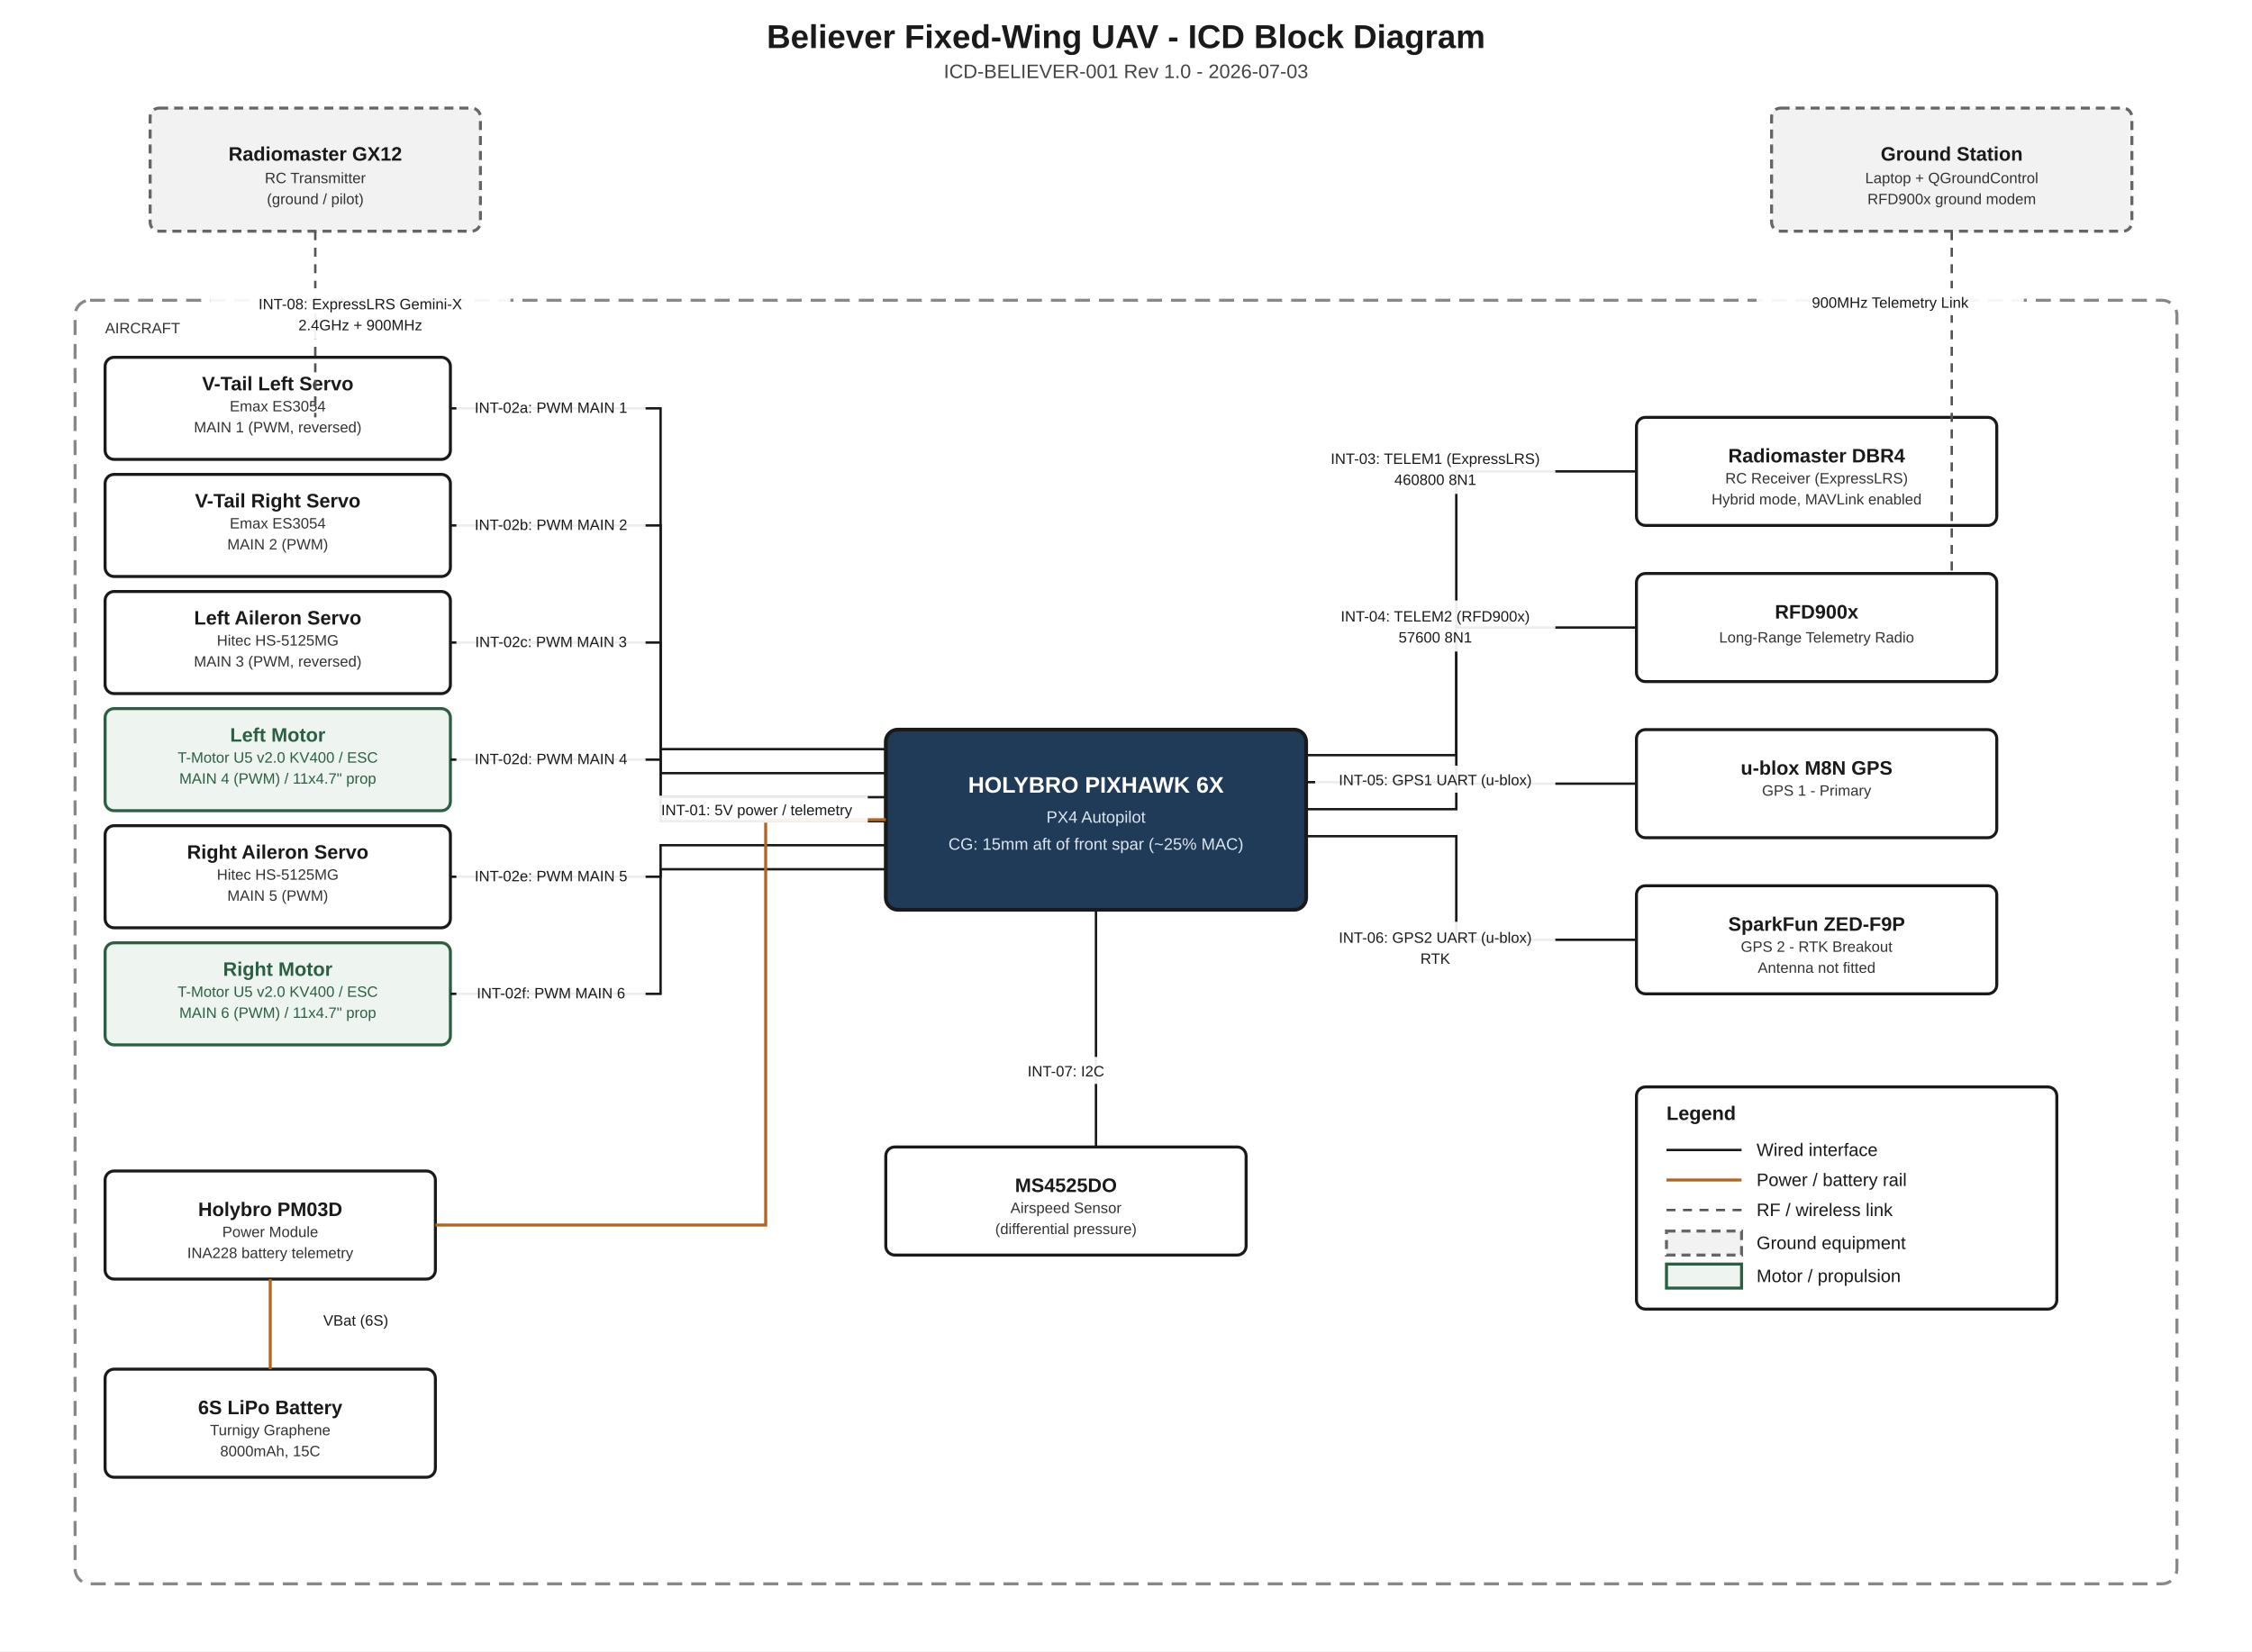
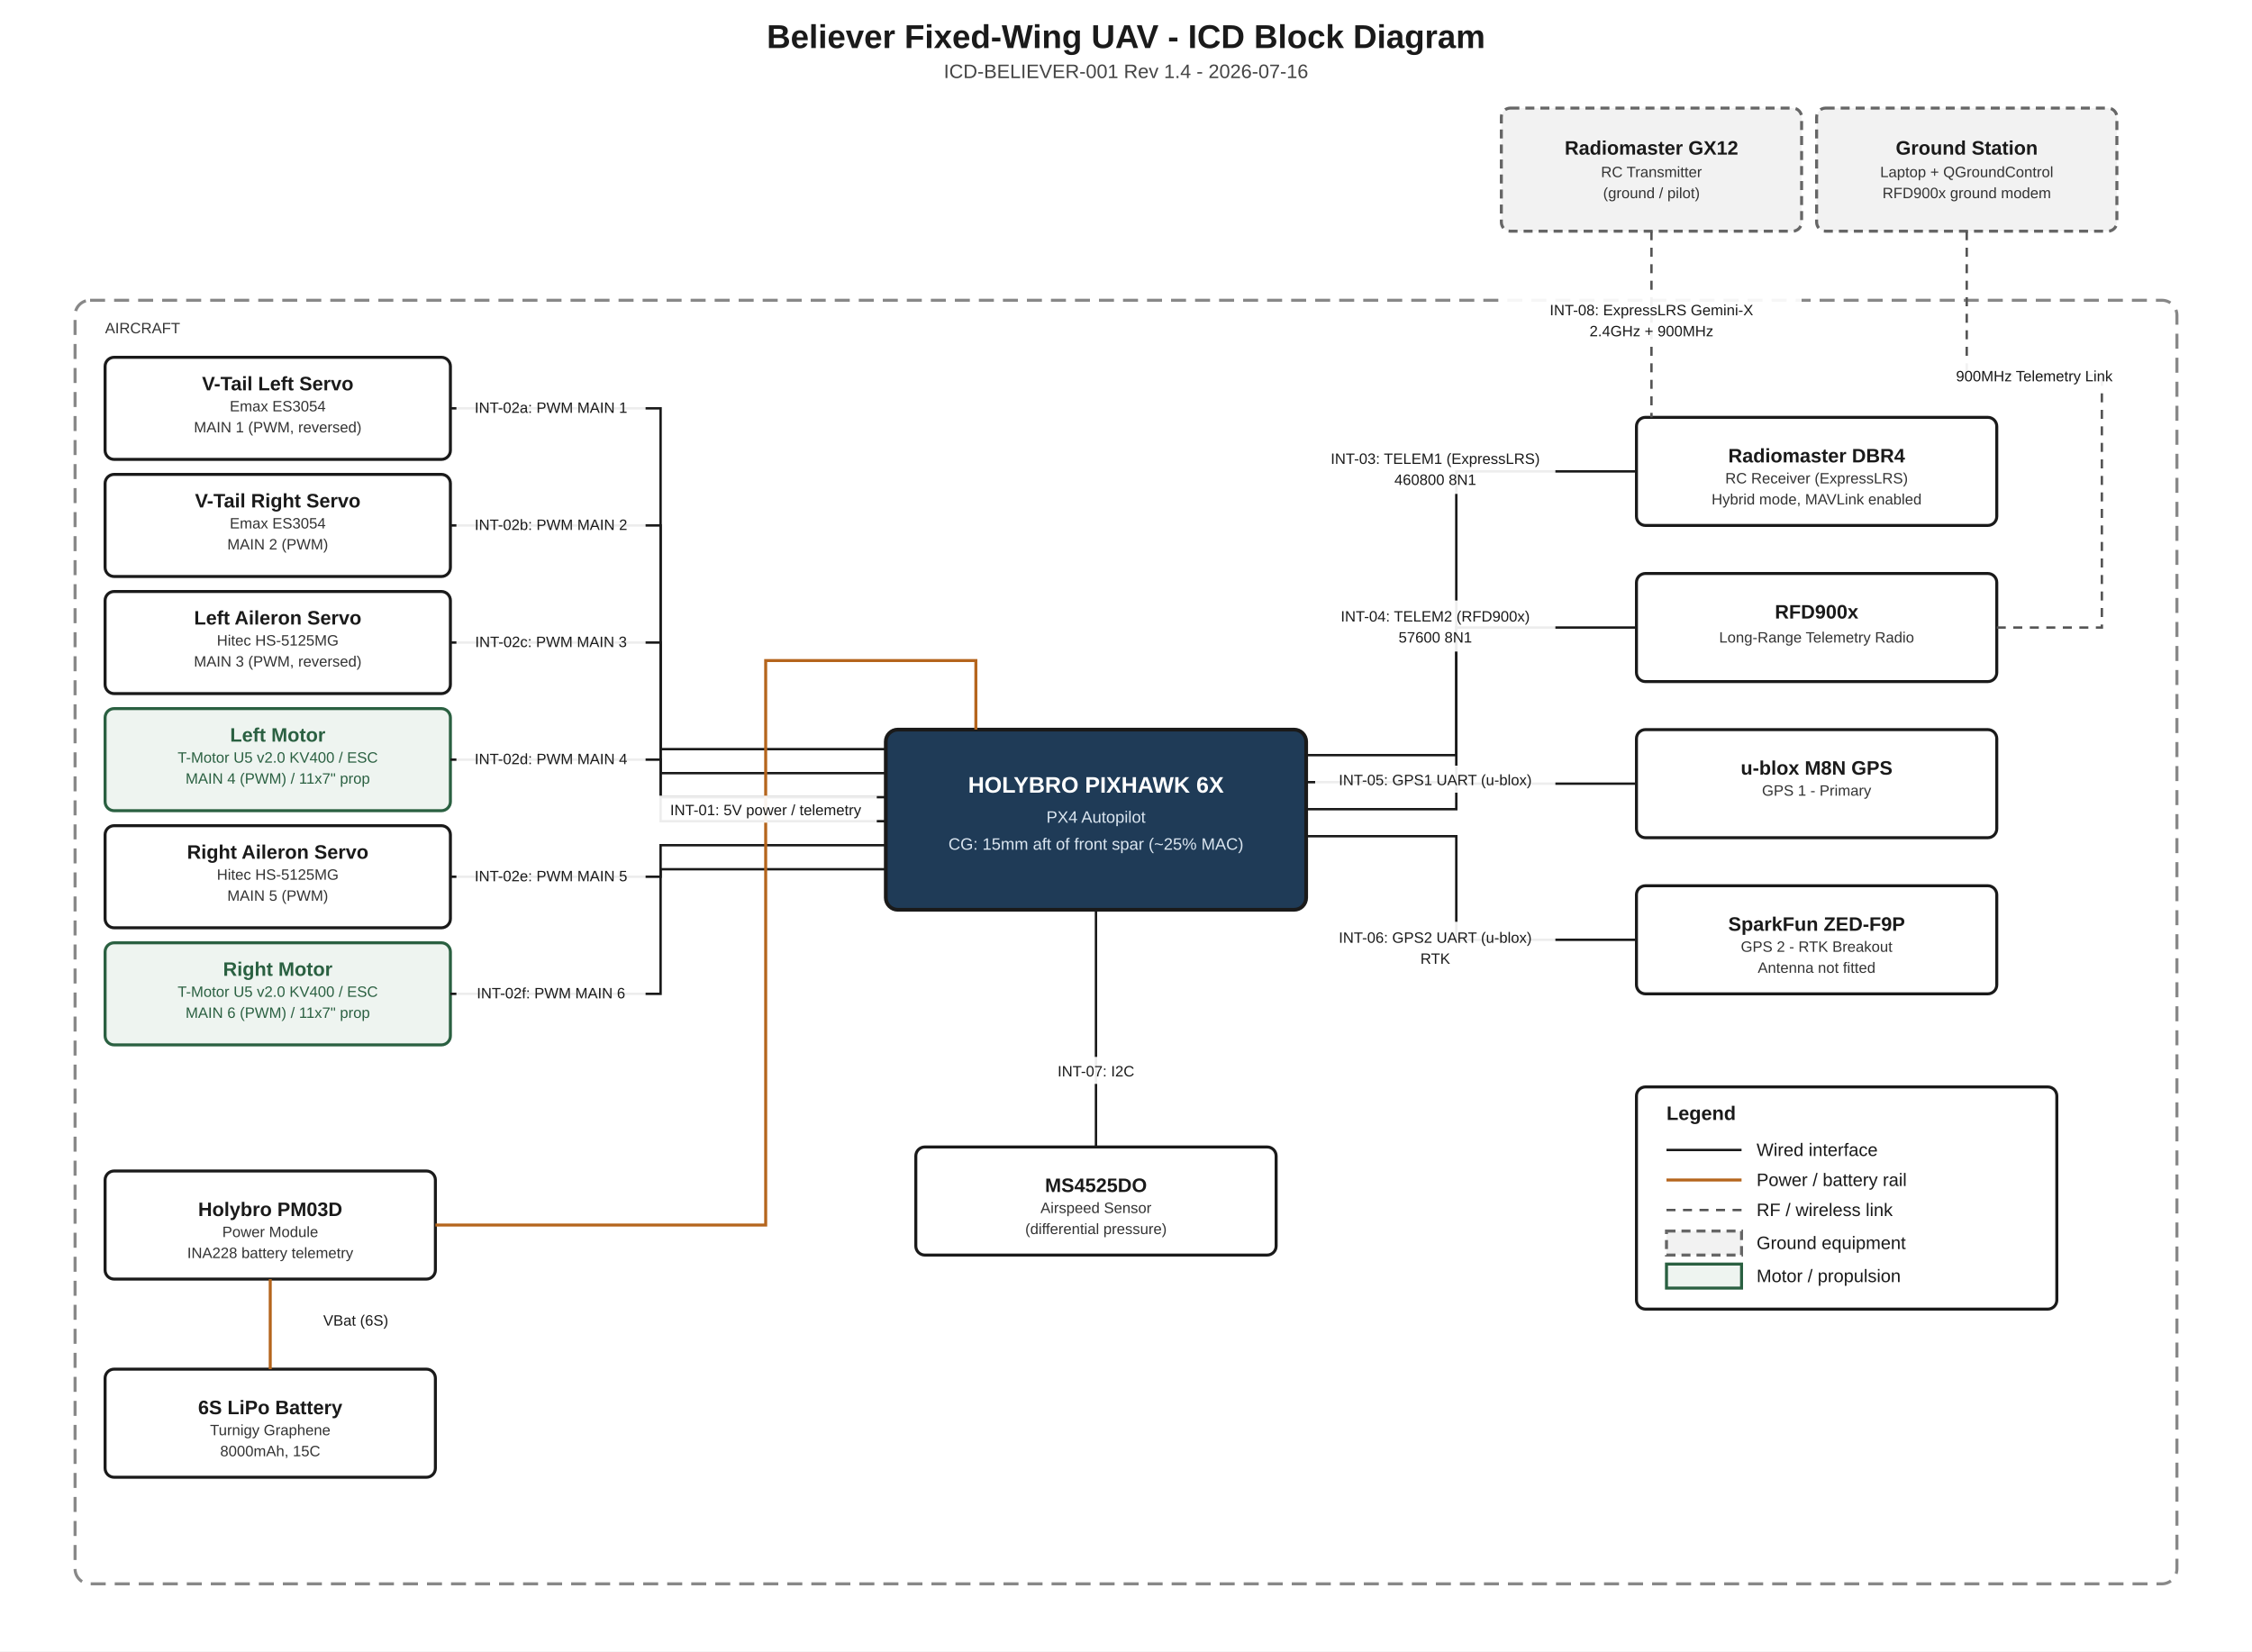
<svg xmlns="http://www.w3.org/2000/svg" viewBox="0 0 1500 1100" font-family="Arial, Helvetica, sans-serif">
  <style>
    .box       { fill:#ffffff; stroke:#1a1a1a; stroke-width:2; }
    .fcbox     { fill:#1f3b57; stroke:#1a1a1a; stroke-width:2.5; }
    .motorbox  { fill:#eef4f0; stroke:#2a6041; stroke-width:2; }
    .groundbox { fill:#f2f2f2; stroke:#666666; stroke-width:2; stroke-dasharray:6,4; }
    .title     { font-size:22px; font-weight:bold; fill:#1a1a1a; }
    .subtitle  { font-size:13px; fill:#444444; }
    .label     { font-size:13px; font-weight:bold; fill:#1a1a1a; }
    .mlabel    { font-size:13px; font-weight:bold; fill:#2a6041; }
    .sublabel  { font-size:10px; fill:#333333; }
    .msublabel { font-size:10px; fill:#2a6041; }
    .fclabel   { font-size:15px; font-weight:bold; fill:#ffffff; }
    .fcsub     { font-size:11px; fill:#dbe6f0; }
    .linklabel { font-size:10px; fill:#1a1a1a; }
    .lbg       { fill:#ffffff; opacity:0.92; }
    .wire      { stroke:#1a1a1a; stroke-width:1.6; fill:none; }
    .power     { stroke:#b5651d; stroke-width:2; fill:none; }
    .rf        { stroke:#555555; stroke-width:1.6; fill:none; stroke-dasharray:6,5; }
    .boundary  { fill:none; stroke:#888888; stroke-width:2; stroke-dasharray:10,6; }
    .legend    { font-size:12px; fill:#1a1a1a; }
  </style>
  <rect x="0" y="0" width="1500" height="1100" fill="#ffffff" />
  <text x="750" y="32" text-anchor="middle" class="title">Believer Fixed-Wing UAV - ICD Block Diagram</text>
-   <text x="750" y="52" text-anchor="middle" class="subtitle">ICD-BELIEVER-001 Rev 1.0 - 2026-07-03</text>
-   <rect x="100" y="72" width="220" height="82" rx="6" class="groundbox" />
-   <text x="210" y="107" text-anchor="middle" class="label">Radiomaster GX12</text>
-   <text x="210" y="122" text-anchor="middle" class="sublabel">RC Transmitter</text>
-   <text x="210" y="136" text-anchor="middle" class="sublabel">(ground / pilot)</text>
-   <rect x="1180" y="72" width="240" height="82" rx="6" class="groundbox" />
-   <text x="1300" y="107" text-anchor="middle" class="label">Ground Station</text>
-   <text x="1300" y="122" text-anchor="middle" class="sublabel">Laptop + QGroundControl</text>
-   <text x="1300" y="136" text-anchor="middle" class="sublabel">RFD900x ground modem</text>
+   <text x="750" y="52" text-anchor="middle" class="subtitle">ICD-BELIEVER-001 Rev 1.4 - 2026-07-16</text>
+   <rect x="1000" y="72" width="200" height="82" rx="6" class="groundbox" />
+   <text x="1100" y="103" text-anchor="middle" class="label">Radiomaster GX12</text>
+   <text x="1100" y="118" text-anchor="middle" class="sublabel">RC Transmitter</text>
+   <text x="1100" y="132" text-anchor="middle" class="sublabel">(ground / pilot)</text>
+   <rect x="1210" y="72" width="200" height="82" rx="6" class="groundbox" />
+   <text x="1310" y="103" text-anchor="middle" class="label">Ground Station</text>
+   <text x="1310" y="118" text-anchor="middle" class="sublabel">Laptop + QGroundControl</text>
+   <text x="1310" y="132" text-anchor="middle" class="sublabel">RFD900x ground modem</text>
  <rect x="50" y="200" width="1400" height="855" rx="10" class="boundary" />
  <text x="70" y="222" class="sublabel" fill="#666666">AIRCRAFT</text>
  <rect x="70" y="238" width="230" height="68" rx="6" class="box" />
  <text x="185" y="260" text-anchor="middle" class="label">V-Tail Left Servo</text>
  <text x="185" y="274" text-anchor="middle" class="sublabel">Emax ES3054</text>
  <text x="185" y="288" text-anchor="middle" class="sublabel">MAIN 1 (PWM, reversed)</text>
  <rect x="70" y="316" width="230" height="68" rx="6" class="box" />
  <text x="185" y="338" text-anchor="middle" class="label">V-Tail Right Servo</text>
  <text x="185" y="352" text-anchor="middle" class="sublabel">Emax ES3054</text>
  <text x="185" y="366" text-anchor="middle" class="sublabel">MAIN 2 (PWM)</text>
  <rect x="70" y="394" width="230" height="68" rx="6" class="box" />
  <text x="185" y="416" text-anchor="middle" class="label">Left Aileron Servo</text>
  <text x="185" y="430" text-anchor="middle" class="sublabel">Hitec HS-5125MG</text>
  <text x="185" y="444" text-anchor="middle" class="sublabel">MAIN 3 (PWM, reversed)</text>
  <rect x="70" y="472" width="230" height="68" rx="6" class="motorbox" />
  <text x="185" y="494" text-anchor="middle" class="mlabel">Left Motor</text>
  <text x="185" y="508" text-anchor="middle" class="msublabel">T-Motor U5 v2.0 KV400 / ESC</text>
-   <text x="185" y="522" text-anchor="middle" class="msublabel">MAIN 4 (PWM) / 11x4.7" prop</text>
+   <text x="185" y="522" text-anchor="middle" class="msublabel">MAIN 4 (PWM) / 11x7" prop</text>
  <rect x="70" y="550" width="230" height="68" rx="6" class="box" />
  <text x="185" y="572" text-anchor="middle" class="label">Right Aileron Servo</text>
  <text x="185" y="586" text-anchor="middle" class="sublabel">Hitec HS-5125MG</text>
  <text x="185" y="600" text-anchor="middle" class="sublabel">MAIN 5 (PWM)</text>
  <rect x="70" y="628" width="230" height="68" rx="6" class="motorbox" />
  <text x="185" y="650" text-anchor="middle" class="mlabel">Right Motor</text>
  <text x="185" y="664" text-anchor="middle" class="msublabel">T-Motor U5 v2.0 KV400 / ESC</text>
-   <text x="185" y="678" text-anchor="middle" class="msublabel">MAIN 6 (PWM) / 11x4.7" prop</text>
+   <text x="185" y="678" text-anchor="middle" class="msublabel">MAIN 6 (PWM) / 11x7" prop</text>
  <rect x="590" y="486" width="280" height="120" rx="8" class="fcbox" />
  <text x="730" y="528" text-anchor="middle" class="fclabel">HOLYBRO PIXHAWK 6X</text>
  <text x="730" y="548" text-anchor="middle" class="fcsub">PX4 Autopilot</text>
  <text x="730" y="566" text-anchor="middle" class="fcsub">CG: 15mm aft of front spar (~25% MAC)</text>
  <rect x="1090" y="278" width="240" height="72" rx="6" class="box" />
  <text x="1210" y="308" text-anchor="middle" class="label">Radiomaster DBR4</text>
  <text x="1210" y="322" text-anchor="middle" class="sublabel">RC Receiver (ExpressLRS)</text>
  <text x="1210" y="336" text-anchor="middle" class="sublabel">Hybrid mode, MAVLink enabled</text>
  <rect x="1090" y="382" width="240" height="72" rx="6" class="box" />
  <text x="1210" y="412" text-anchor="middle" class="label">RFD900x</text>
  <text x="1210" y="428" text-anchor="middle" class="sublabel">Long-Range Telemetry Radio</text>
  <rect x="1090" y="486" width="240" height="72" rx="6" class="box" />
  <text x="1210" y="516" text-anchor="middle" class="label">u-blox M8N GPS</text>
  <text x="1210" y="530" text-anchor="middle" class="sublabel">GPS 1 - Primary</text>
  <rect x="1090" y="590" width="240" height="72" rx="6" class="box" />
  <text x="1210" y="620" text-anchor="middle" class="label">SparkFun ZED-F9P</text>
  <text x="1210" y="634" text-anchor="middle" class="sublabel">GPS 2 - RTK Breakout</text>
  <text x="1210" y="648" text-anchor="middle" class="sublabel" fill="#a33">Antenna not fitted</text>
-   <rect x="590" y="764" width="240" height="72" rx="6" class="box" />
-   <text x="710" y="794" text-anchor="middle" class="label">MS4525DO</text>
-   <text x="710" y="808" text-anchor="middle" class="sublabel">Airspeed Sensor</text>
-   <text x="710" y="822" text-anchor="middle" class="sublabel">(differential pressure)</text>
+   <rect x="610" y="764" width="240" height="72" rx="6" class="box" />
+   <text x="730" y="794" text-anchor="middle" class="label">MS4525DO</text>
+   <text x="730" y="808" text-anchor="middle" class="sublabel">Airspeed Sensor</text>
+   <text x="730" y="822" text-anchor="middle" class="sublabel">(differential pressure)</text>
  <rect x="70" y="780" width="220" height="72" rx="6" class="box" />
  <text x="180" y="810" text-anchor="middle" class="label">Holybro PM03D</text>
  <text x="180" y="824" text-anchor="middle" class="sublabel">Power Module</text>
  <text x="180" y="838" text-anchor="middle" class="sublabel">INA228 battery telemetry</text>
  <rect x="70" y="912" width="220" height="72" rx="6" class="box" />
  <text x="180" y="942" text-anchor="middle" class="label">6S LiPo Battery</text>
  <text x="180" y="956" text-anchor="middle" class="sublabel">Turnigy Graphene</text>
  <text x="180" y="970" text-anchor="middle" class="sublabel">8000mAh, 15C</text>
  <path d="M590,499 H440 V272 H300" class="wire" />
  <path d="M590,515 H440 V350 H300" class="wire" />
  <path d="M590,531 H440 V428 H300" class="wire" />
  <path d="M590,547 H440 V506 H300" class="wire" />
  <path d="M590,563 H440 V584 H300" class="wire" />
  <path d="M590,579 H440 V662 H300" class="wire" />
  <path d="M870,503 H970 V314 H1090" class="wire" />
  <path d="M870,521 H970 V418 H1090" class="wire" />
  <path d="M870,539 H970 V522 H1090" class="wire" />
  <path d="M870,557 H970 V626 H1090" class="wire" />
  <path d="M730,606 V764" class="wire" />
  <path d="M180,912 V852" class="power" />
-   <path d="M290,816 H510 V546 H590" class="power" />
-   <path d="M210,154 V278" class="rf" />
-   <path d="M1300,154 V382" class="rf" />
+   <path d="M290,816 H510 V440 H650 V486" class="power" />
+   <path d="M1100,154 V278" class="rf" />
+   <path d="M1310,154 V250 H1400 V418 H1330" class="rf" />
  <g>
    <rect x="304" y="262" width="126" height="18" class="lbg" />
    <text x="367" y="275" text-anchor="middle" class="linklabel">INT-02a: PWM MAIN 1</text>
  </g>
  <g>
    <rect x="304" y="340" width="126" height="18" class="lbg" />
    <text x="367" y="353" text-anchor="middle" class="linklabel">INT-02b: PWM MAIN 2</text>
  </g>
  <g>
    <rect x="304" y="418" width="126" height="18" class="lbg" />
    <text x="367" y="431" text-anchor="middle" class="linklabel">INT-02c: PWM MAIN 3</text>
  </g>
  <g>
    <rect x="304" y="496" width="126" height="18" class="lbg" />
    <text x="367" y="509" text-anchor="middle" class="linklabel">INT-02d: PWM MAIN 4</text>
  </g>
  <g>
    <rect x="304" y="574" width="126" height="18" class="lbg" />
    <text x="367" y="587" text-anchor="middle" class="linklabel">INT-02e: PWM MAIN 5</text>
  </g>
  <g>
    <rect x="304" y="652" width="126" height="18" class="lbg" />
    <text x="367" y="665" text-anchor="middle" class="linklabel">INT-02f: PWM MAIN 6</text>
  </g>
  <g>
    <rect x="876" y="295" width="160" height="34" class="lbg" />
    <text x="956" y="309" text-anchor="middle" class="linklabel">INT-03: TELEM1 (ExpressLRS)</text>
    <text x="956" y="323" text-anchor="middle" class="linklabel">460800 8N1</text>
  </g>
  <g>
    <rect x="876" y="400" width="160" height="34" class="lbg" />
    <text x="956" y="414" text-anchor="middle" class="linklabel">INT-04: TELEM2 (RFD900x)</text>
    <text x="956" y="428" text-anchor="middle" class="linklabel">57600 8N1</text>
  </g>
  <g>
    <rect x="876" y="510" width="160" height="18" class="lbg" />
    <text x="956" y="523" text-anchor="middle" class="linklabel">INT-05: GPS1 UART (u-blox)</text>
  </g>
  <g>
    <rect x="876" y="614" width="160" height="34" class="lbg" />
    <text x="956" y="628" text-anchor="middle" class="linklabel">INT-06: GPS2 UART (u-blox)</text>
    <text x="956" y="642" text-anchor="middle" class="linklabel">RTK</text>
  </g>
  <g>
-     <rect x="668" y="704" width="84" height="18" class="lbg" />
-     <text x="710" y="717" text-anchor="middle" class="linklabel">INT-07: I2C</text>
+     <rect x="688" y="704" width="84" height="18" class="lbg" />
+     <text x="730" y="717" text-anchor="middle" class="linklabel">INT-07: I2C</text>
  </g>
  <g>
    <rect x="192" y="870" width="90" height="18" class="lbg" />
    <text x="237" y="883" text-anchor="middle" class="linklabel" fill="#b5651d">VBat (6S)</text>
  </g>
  <g>
-     <rect x="430" y="530" width="148" height="18" class="lbg" />
-     <text x="504" y="543" text-anchor="middle" class="linklabel" fill="#b5651d">INT-01: 5V power / telemetry</text>
+     <rect x="436" y="530" width="148" height="18" class="lbg" />
+     <text x="510" y="543" text-anchor="middle" class="linklabel" fill="#b5651d">INT-01: 5V power / telemetry</text>
  </g>
  <g>
-     <rect x="140" y="192" width="200" height="34" class="lbg" />
-     <text x="240" y="206" text-anchor="middle" class="linklabel">INT-08: ExpressLRS Gemini-X</text>
-     <text x="240" y="220" text-anchor="middle" class="linklabel">2.4GHz + 900MHz</text>
+     <rect x="1000" y="196" width="200" height="34" class="lbg" />
+     <text x="1100" y="210" text-anchor="middle" class="linklabel">INT-08: ExpressLRS Gemini-X</text>
+     <text x="1100" y="224" text-anchor="middle" class="linklabel">2.4GHz + 900MHz</text>
  </g>
  <g>
-     <rect x="1170" y="192" width="178" height="18" class="lbg" />
-     <text x="1259" y="205" text-anchor="middle" class="linklabel">900MHz Telemetry Link</text>
+     <rect x="1275" y="241" width="160" height="18" class="lbg" />
+     <text x="1355" y="254" text-anchor="middle" class="linklabel">900MHz Telemetry Link</text>
  </g>
  <rect x="1090" y="724" width="280" height="148" rx="6" class="box" />
  <text x="1110" y="746" class="label" font-size="13">Legend</text>
  <line x1="1110" y1="766" x2="1160" y2="766" class="wire" />
  <text x="1170" y="770" class="legend">Wired interface</text>
  <line x1="1110" y1="786" x2="1160" y2="786" class="power" />
  <text x="1170" y="790" class="legend">Power / battery rail</text>
  <line x1="1110" y1="806" x2="1160" y2="806" class="rf" />
  <text x="1170" y="810" class="legend">RF / wireless link</text>
  <rect x="1110" y="820" width="50" height="16" class="groundbox" />
  <text x="1170" y="832" class="legend">Ground equipment</text>
  <rect x="1110" y="842" width="50" height="16" class="motorbox" />
  <text x="1170" y="854" class="legend">Motor / propulsion</text>
</svg>
